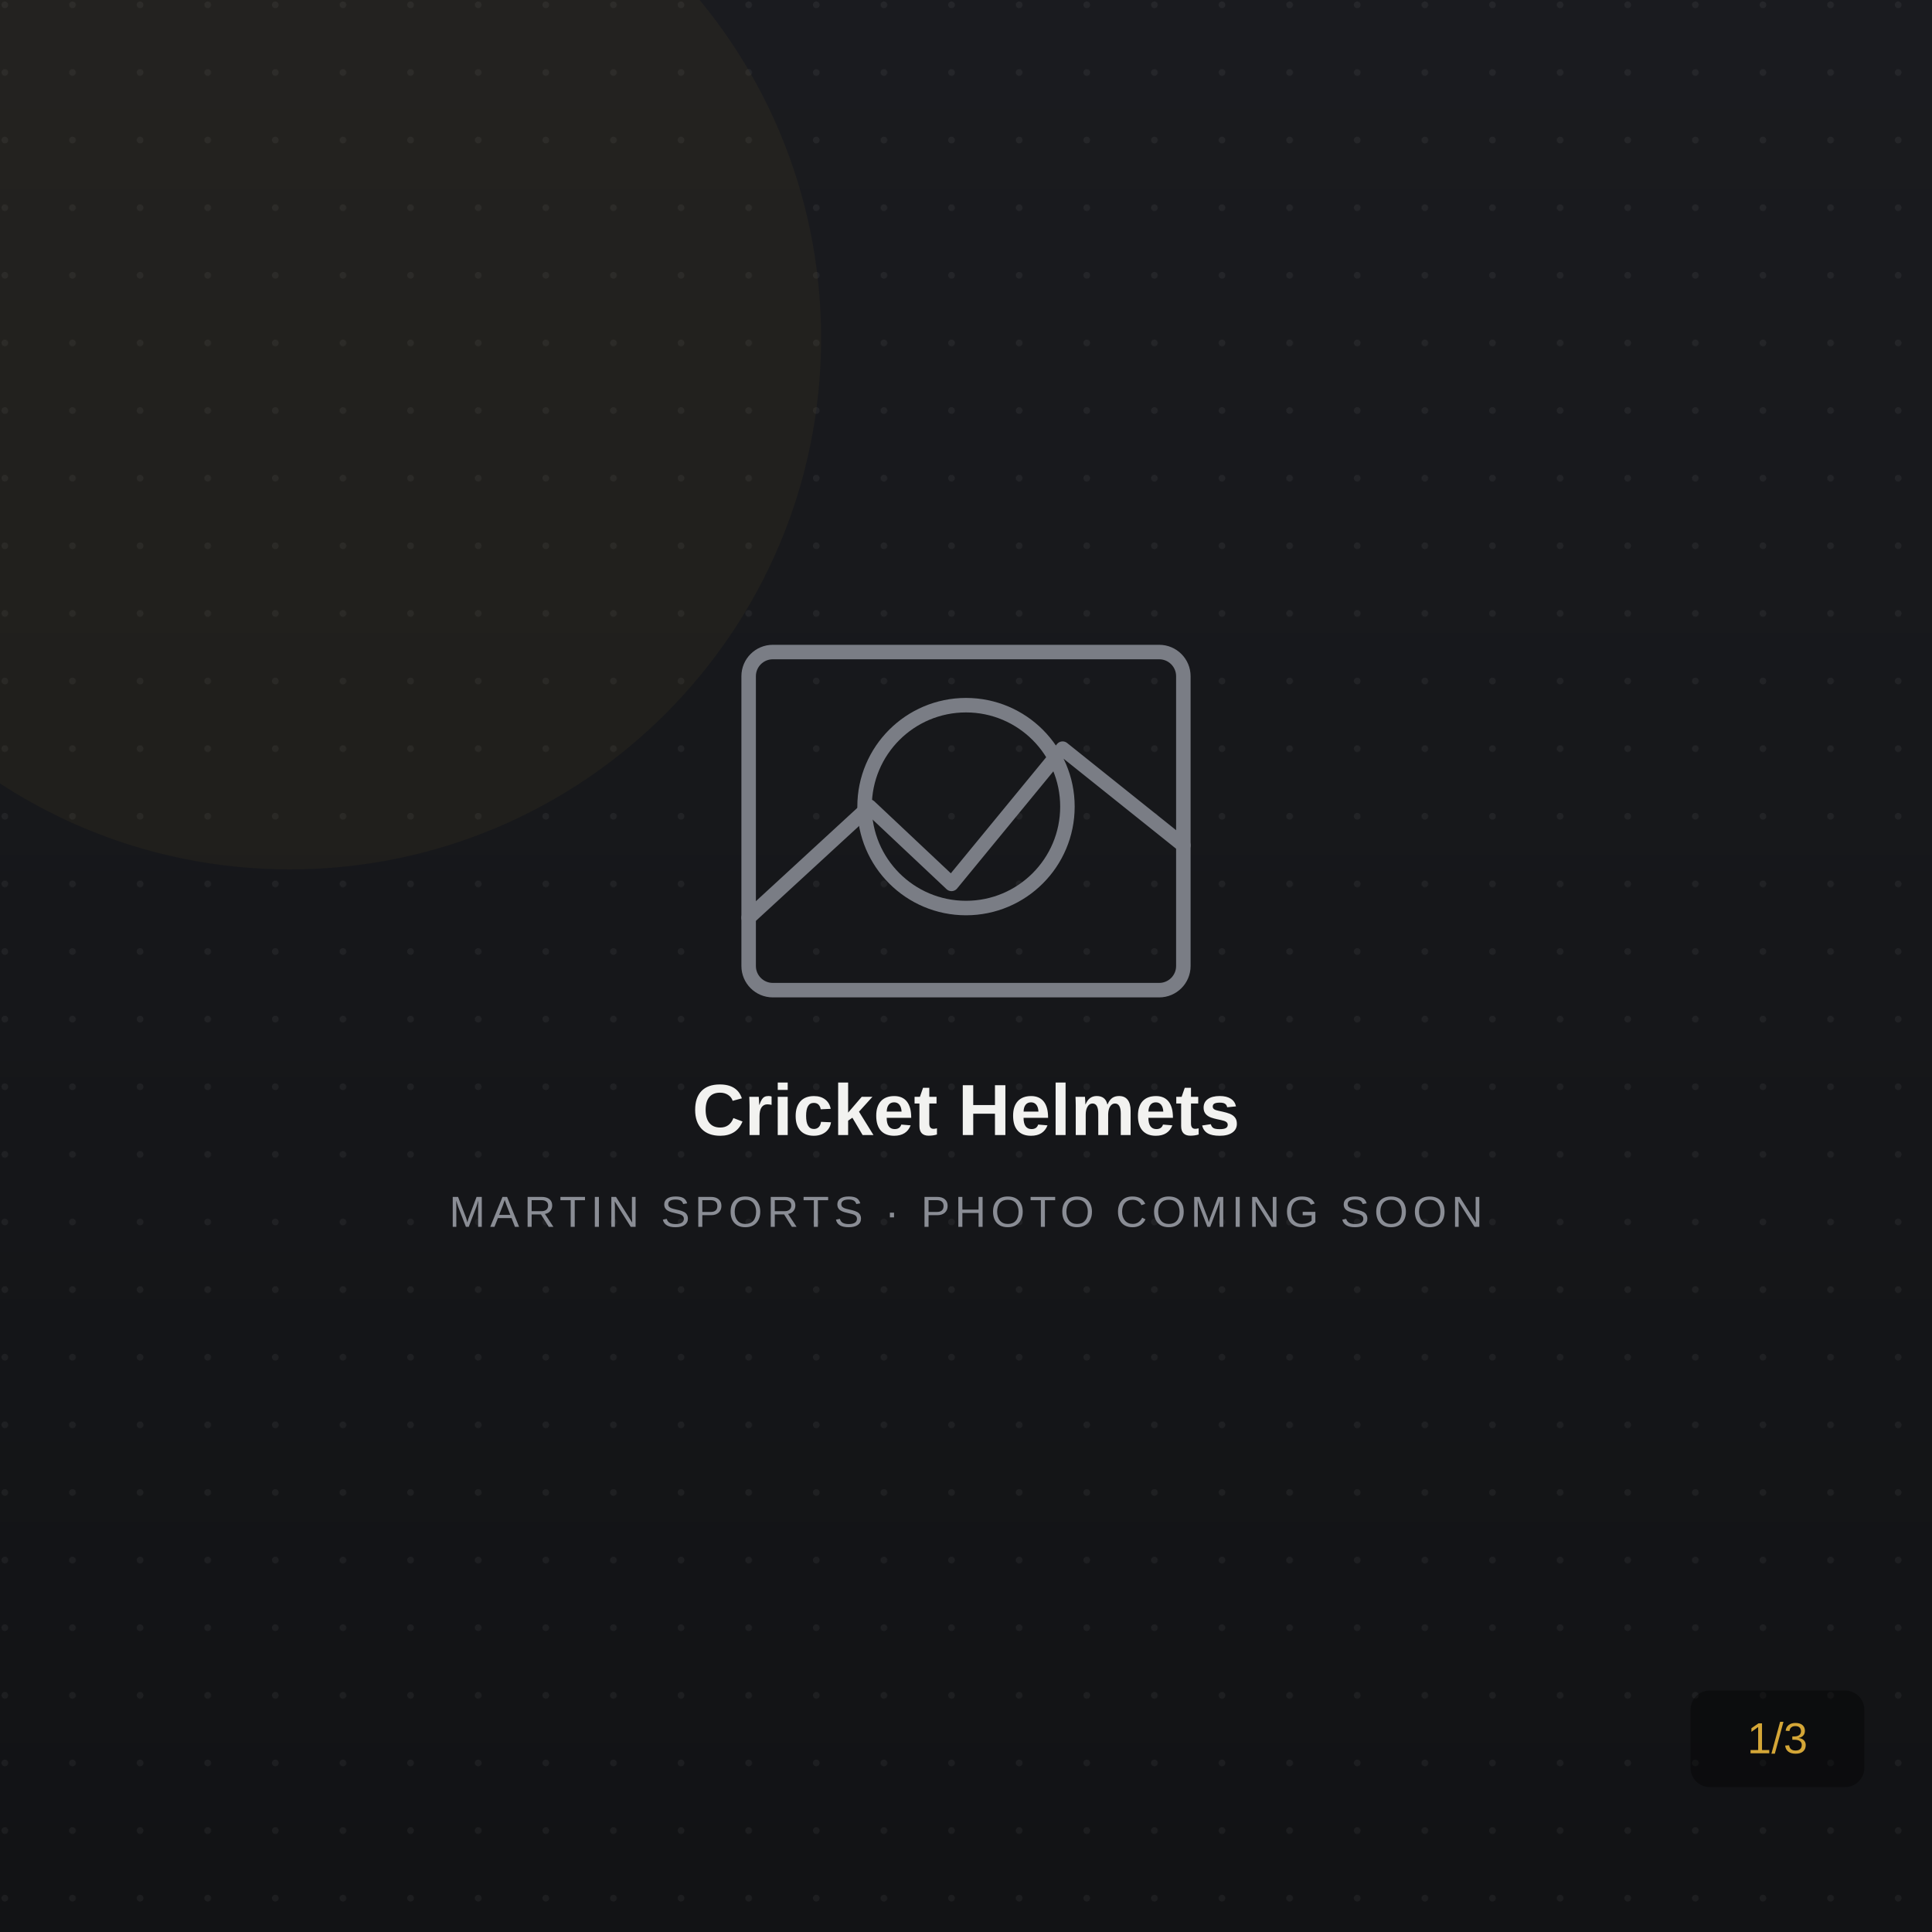
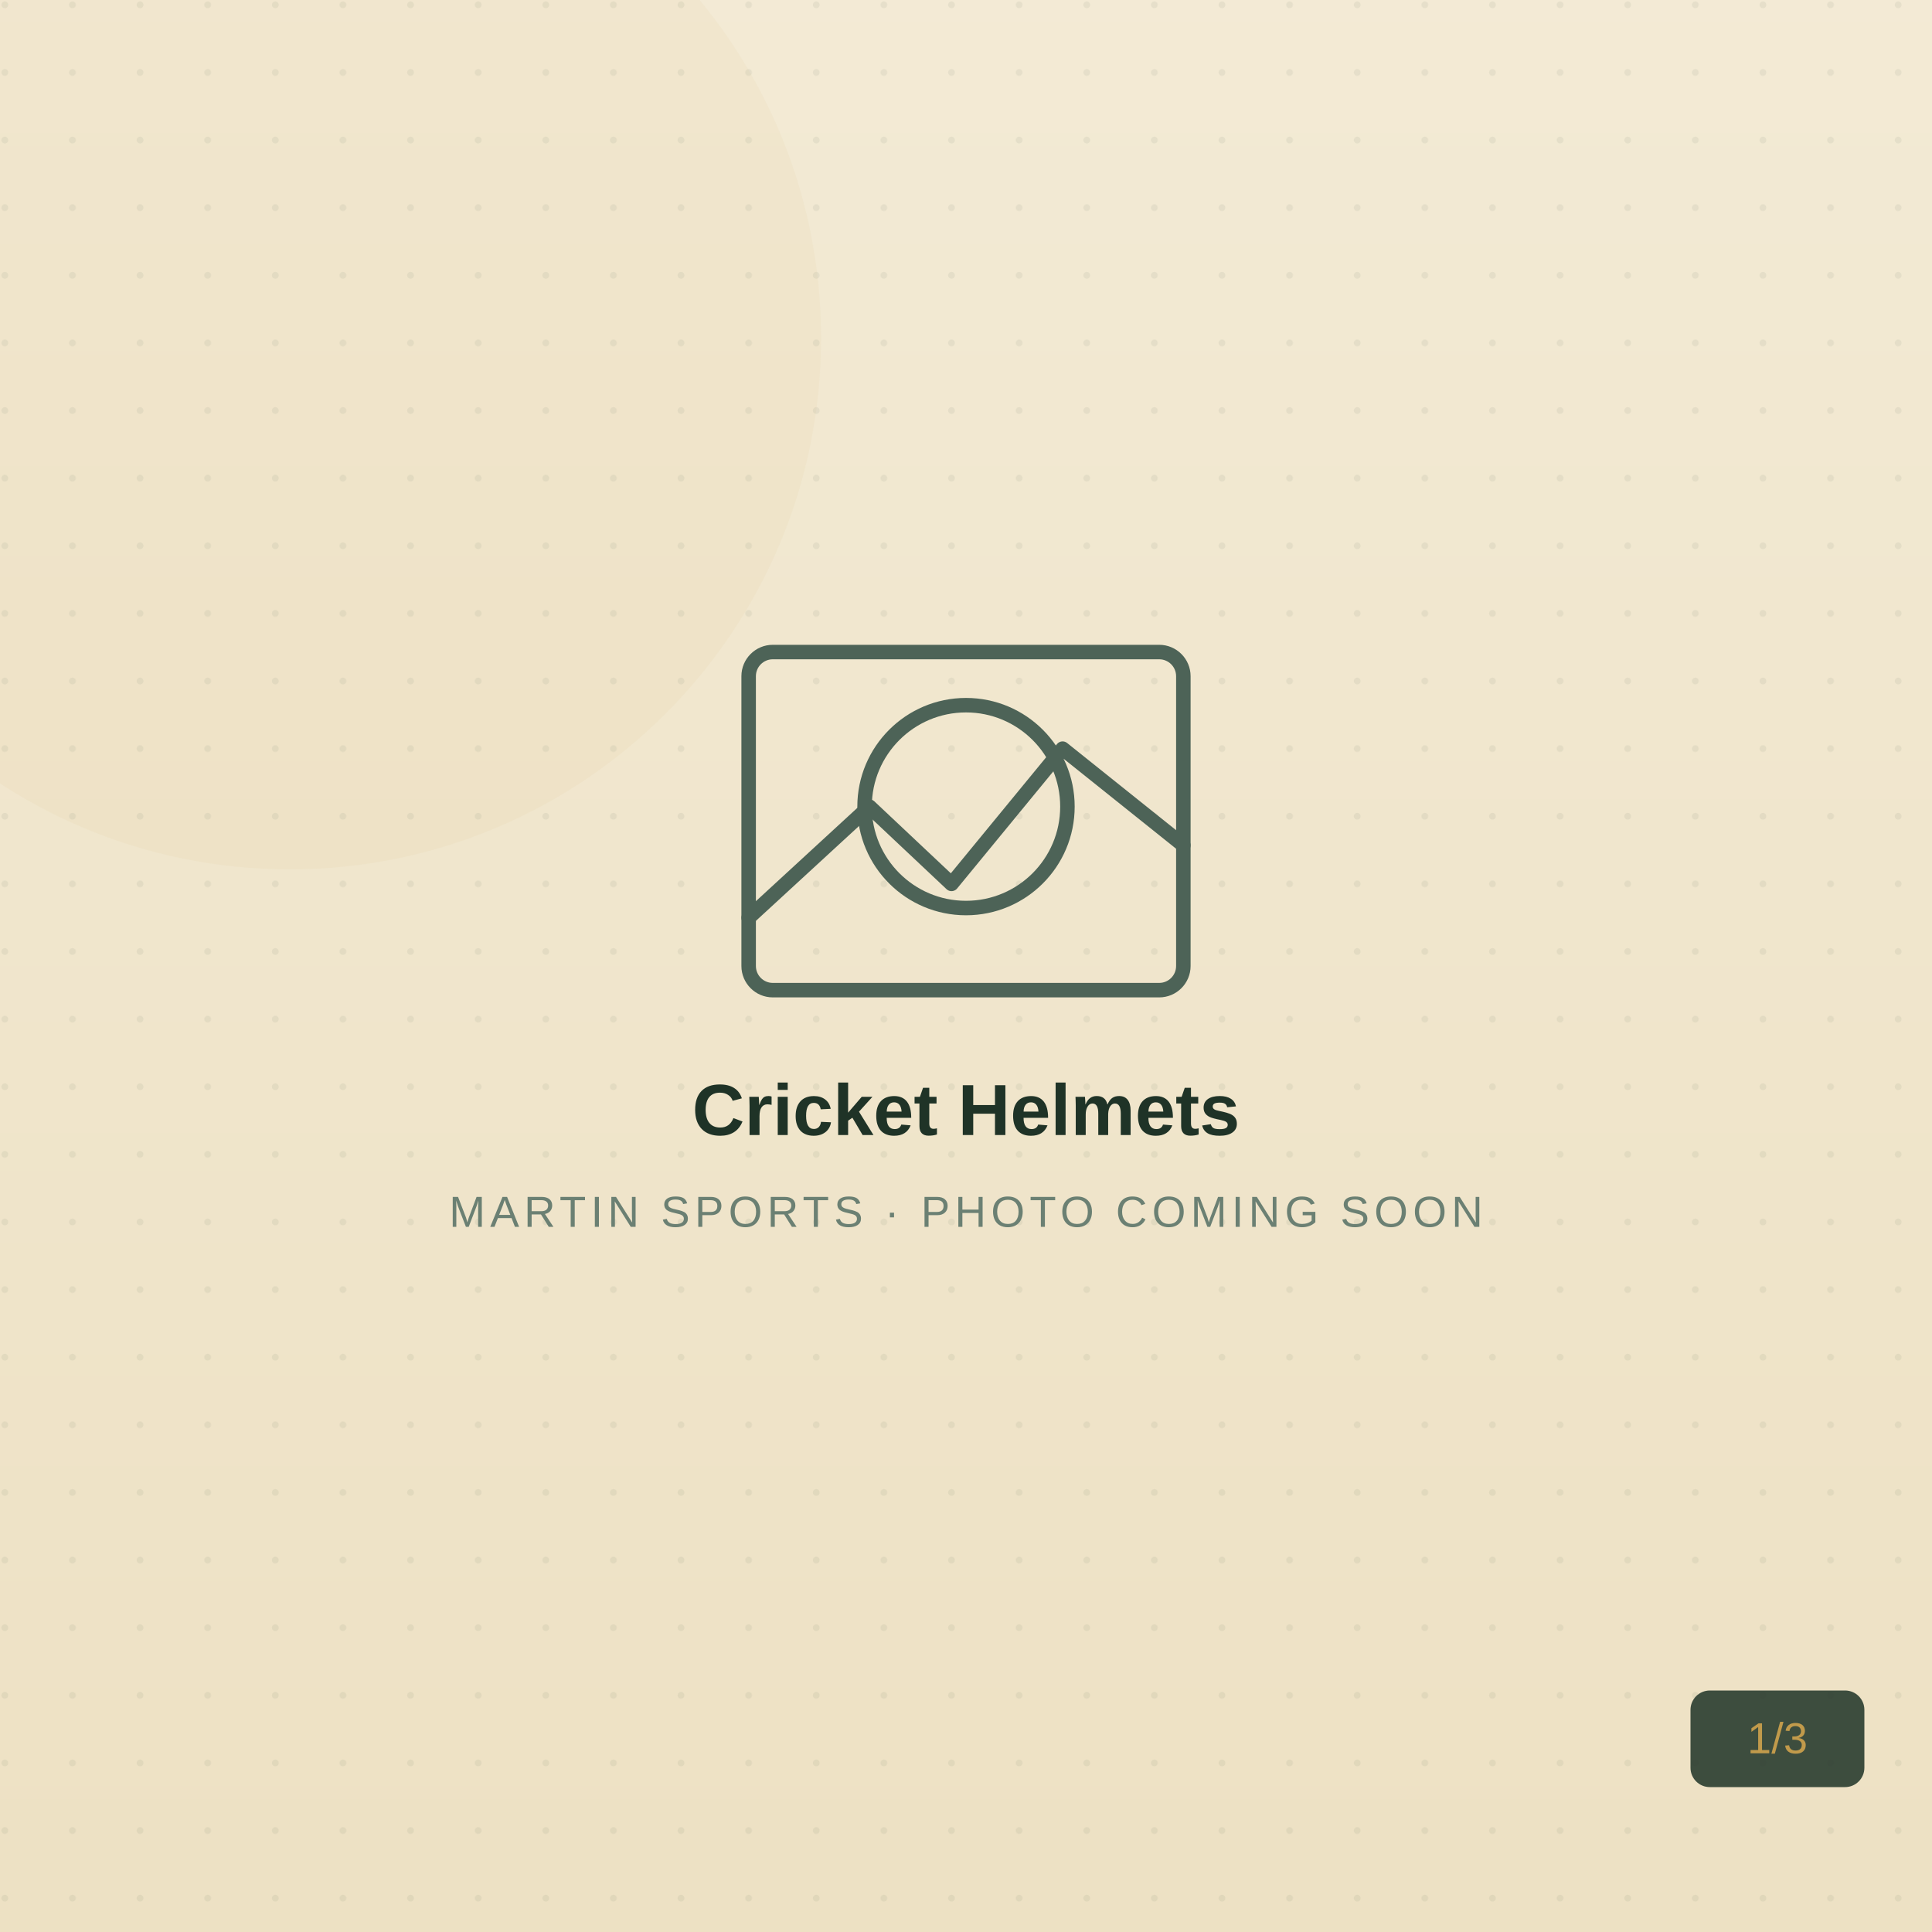
<svg xmlns="http://www.w3.org/2000/svg" viewBox="0 0 800 800">
  <defs>
    <linearGradient id="bg" x1="0%" y1="0%" x2="100%" y2="100%" gradientTransform="rotate(45 0.5 0.5)">
-       <stop offset="0%" stop-color="#1c1d21" />
-       <stop offset="100%" stop-color="#101113" />
+       <stop offset="0%" stop-color="#f4ecd8" />
+       <stop offset="100%" stop-color="#ecdfc0" />
    </linearGradient>
    <pattern id="dots" width="28" height="28" patternUnits="userSpaceOnUse">
-       <circle cx="2" cy="2" r="1.4" fill="#ffffff" fill-opacity="0.05" />
+       <circle cx="2" cy="2" r="1.4" fill="#1f3327" fill-opacity="0.06" />
    </pattern>
  </defs>
  <rect width="800" height="800" fill="url(#bg)" />
  <rect width="800" height="800" fill="url(#dots)" />
-   <circle cx="120" cy="140" r="220" fill="#d4a637" fill-opacity="0.05" />
-   <g transform="translate(400 340)" stroke="#7a7d85" stroke-width="6" fill="none" stroke-linejoin="round" stroke-linecap="round">
+   <circle cx="120" cy="140" r="220" fill="#c19a4b" fill-opacity="0.05" />
+   <g transform="translate(400 340)" stroke="#4d6357" stroke-width="6" fill="none" stroke-linejoin="round" stroke-linecap="round">
    <rect x="-90" y="-70" width="180" height="140" rx="10" />
    <circle cx="0" cy="-6" r="42" />
    <path d="M -90 40 L -40 -6 L -6 26 L 40 -30 L 90 10" />
  </g>
-   <text x="400" y="470" font-family="Arial, sans-serif" font-size="30" font-weight="700" fill="#f2f2f0" text-anchor="middle">Cricket Helmets</text>
-   <text x="400" y="508" font-family="Arial, sans-serif" font-size="18" letter-spacing="2" fill="#8a8d95" text-anchor="middle">MARTIN SPORTS · PHOTO COMING SOON</text>
-   <rect x="700" y="700" width="72" height="40" rx="8" fill="#000000" fill-opacity="0.35" />
-   <text x="736" y="726" font-family="Arial, sans-serif" font-size="18" fill="#d4a637" text-anchor="middle">1/3</text>
+   <text x="400" y="470" font-family="Arial, sans-serif" font-size="30" font-weight="700" fill="#1f3327" text-anchor="middle">Cricket Helmets</text>
+   <text x="400" y="508" font-family="Arial, sans-serif" font-size="18" letter-spacing="2" fill="#6b8073" text-anchor="middle">MARTIN SPORTS · PHOTO COMING SOON</text>
+   <rect x="700" y="700" width="72" height="40" rx="8" fill="#1f3327" fill-opacity="0.85" />
+   <text x="736" y="726" font-family="Arial, sans-serif" font-size="18" fill="#c19a4b" text-anchor="middle">1/3</text>
</svg>
